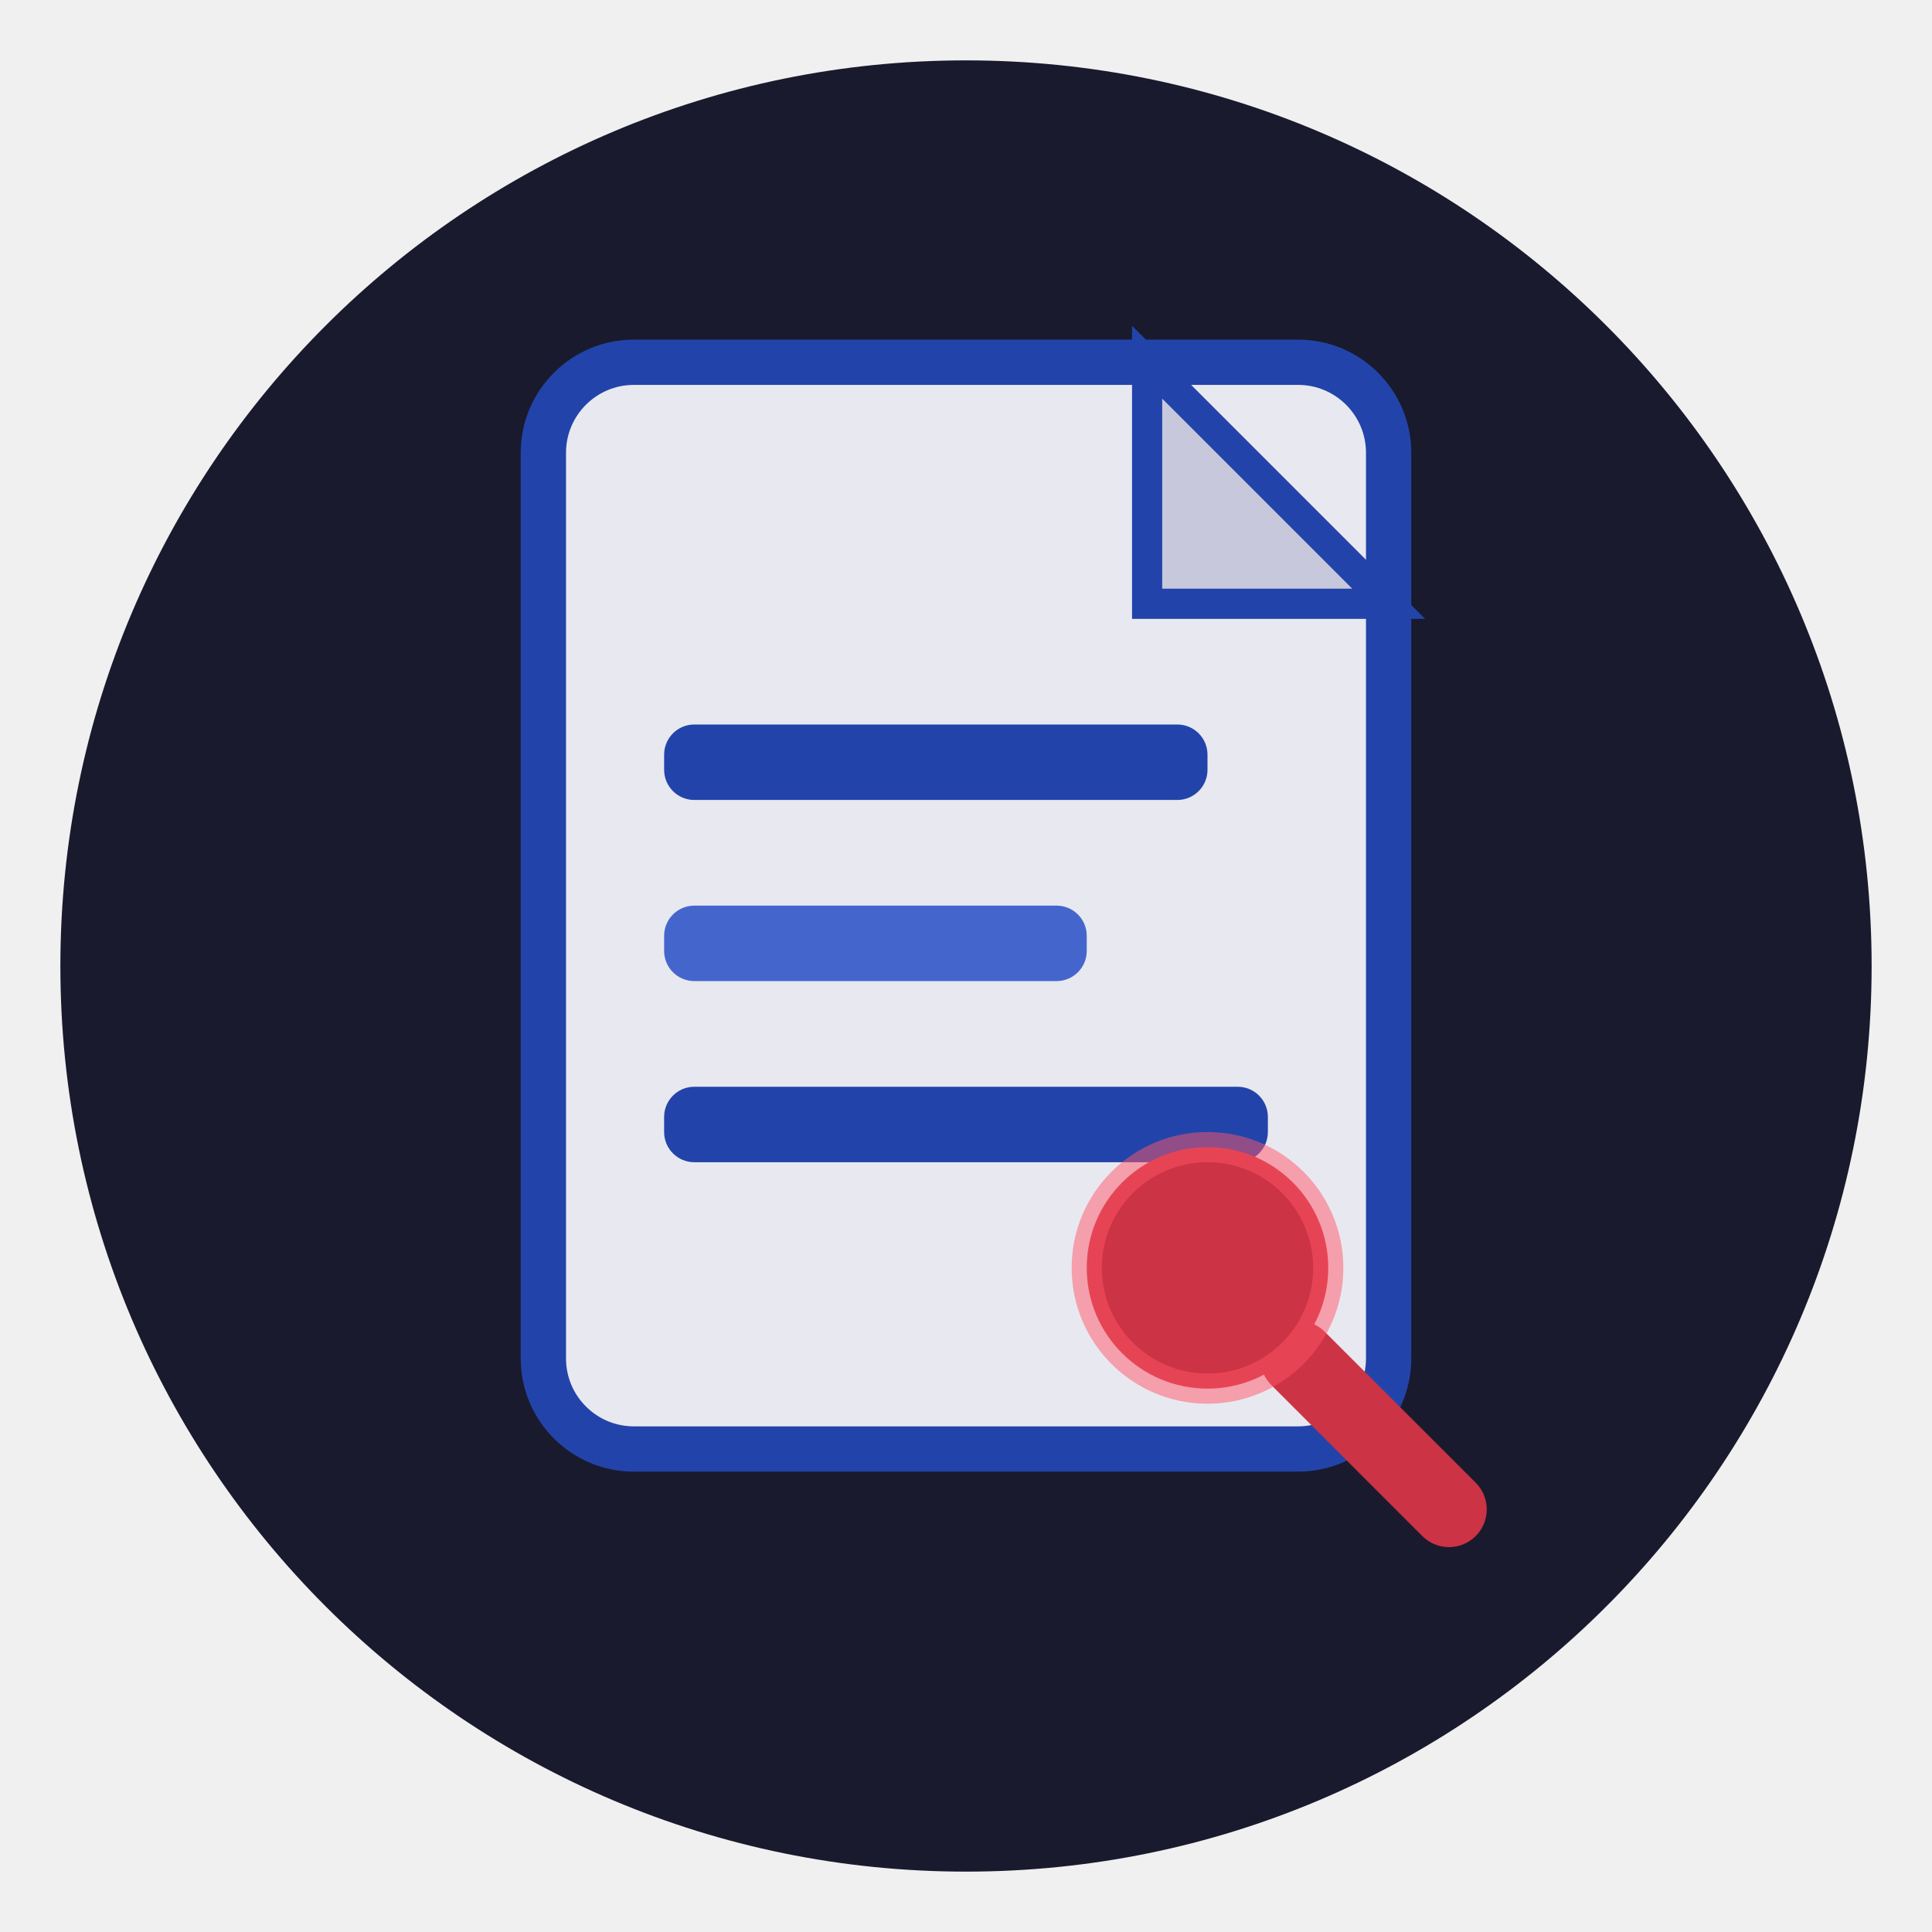
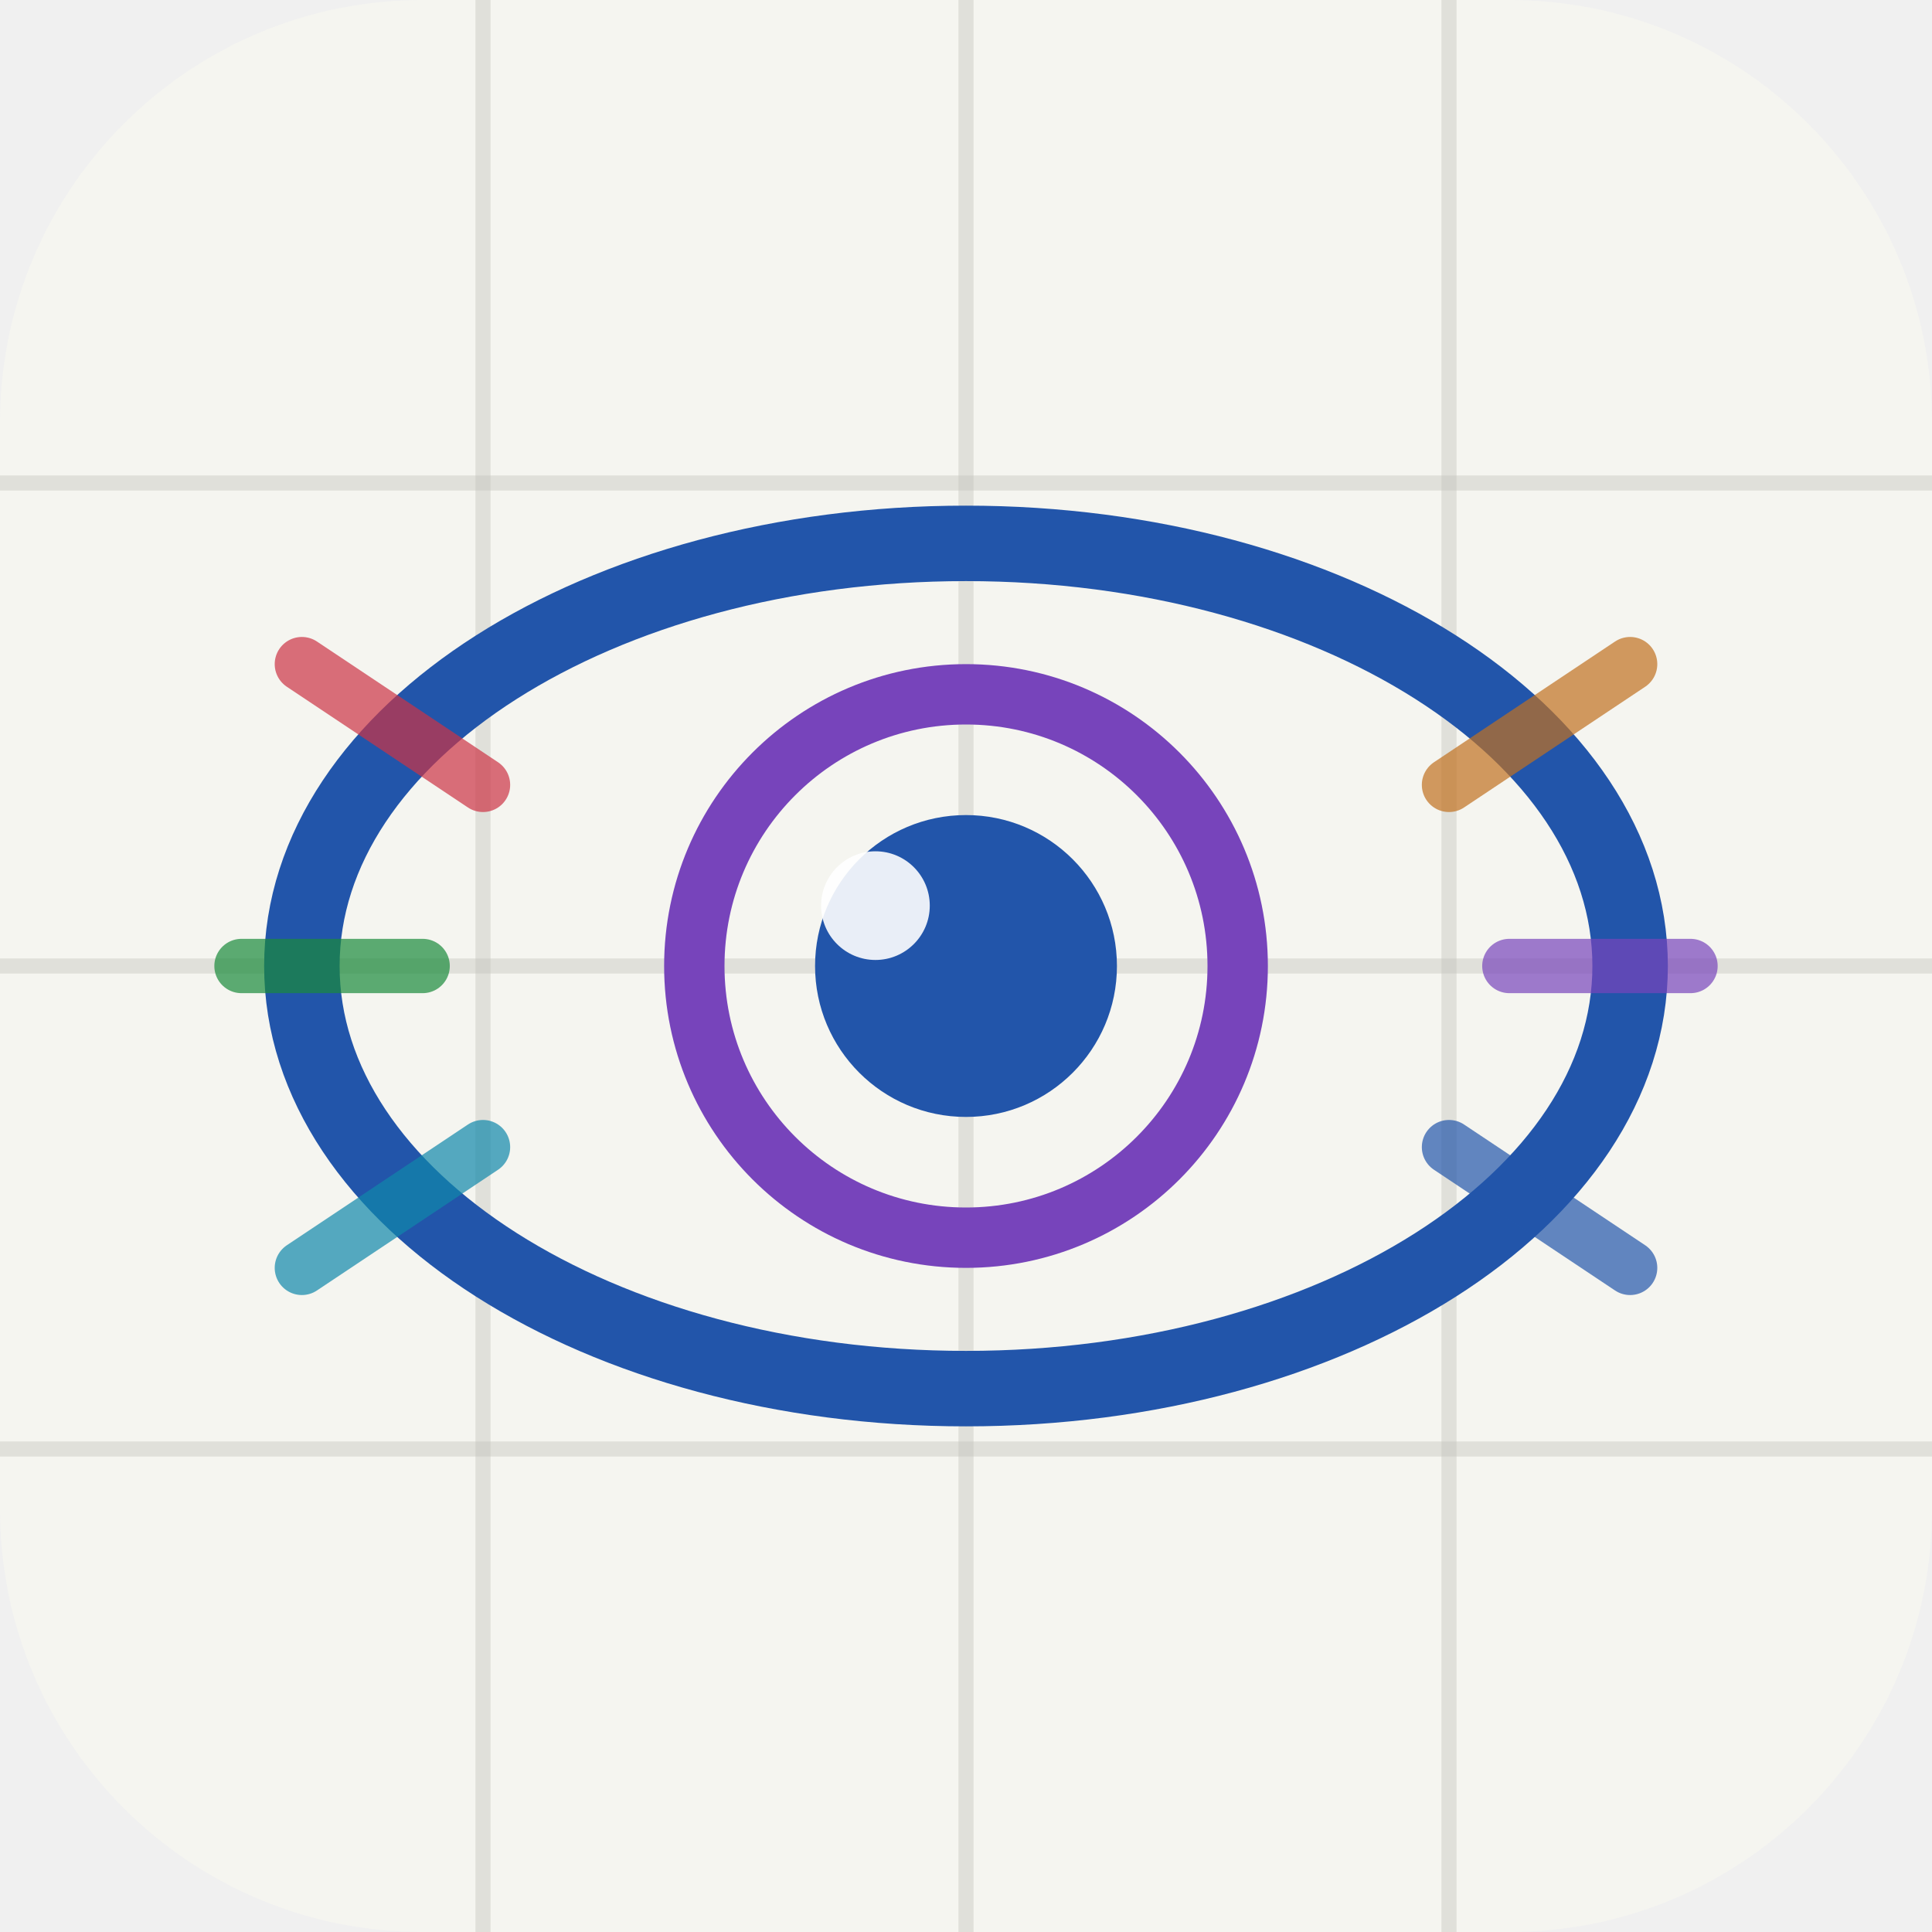
<svg xmlns="http://www.w3.org/2000/svg" viewBox="0 0 64 64">
-   <circle cx="32" cy="32" r="30" fill="#1a1a2e" />
-   <rect x="18" y="12" width="28" height="36" rx="3" fill="#e8e8f0" stroke="#2244aa" stroke-width="1.5" />
-   <path d="M38 12 L46 20 L38 20 Z" fill="#c8c8dc" stroke="#2244aa" stroke-width="1" />
-   <rect x="22" y="24" width="18" height="2.5" rx="1" fill="#2244aa" />
-   <rect x="22" y="30" width="14" height="2.5" rx="1" fill="#4466cc" />
-   <rect x="22" y="36" width="20" height="2.5" rx="1" fill="#2244aa" />
-   <circle cx="40" cy="42" r="4" fill="#cc3344" />
-   <line x1="43" y1="45" x2="48" y2="50" stroke="#cc3344" stroke-width="2.5" stroke-linecap="round" />
-   <circle cx="40" cy="42" r="4" fill="none" stroke="#ff5566" stroke-width="1" opacity="0.5" />
+   <rect width="64" height="64" rx="14" fill="#f5f5f0" />
+   <line x1="0" y1="16" x2="64" y2="16" stroke="#c0c0b8" stroke-width="0.5" opacity="0.4" />
+   <line x1="0" y1="32" x2="64" y2="32" stroke="#c0c0b8" stroke-width="0.5" opacity="0.4" />
+   <line x1="0" y1="48" x2="64" y2="48" stroke="#c0c0b8" stroke-width="0.5" opacity="0.4" />
+   <line x1="16" y1="0" x2="16" y2="64" stroke="#c0c0b8" stroke-width="0.5" opacity="0.4" />
+   <line x1="32" y1="0" x2="32" y2="64" stroke="#c0c0b8" stroke-width="0.5" opacity="0.4" />
+   <line x1="48" y1="0" x2="48" y2="64" stroke="#c0c0b8" stroke-width="0.5" opacity="0.4" />
+   <ellipse cx="32" cy="32" rx="22" ry="14" fill="none" stroke="#2255aa" stroke-width="2.5" />
+   <circle cx="32" cy="32" r="9" fill="none" stroke="#7744bb" stroke-width="2" />
+   <circle cx="32" cy="32" r="5" fill="#2255aa" />
+   <circle cx="29" cy="30" r="1.8" fill="#fff" opacity="0.9" />
+   <line x1="10" y1="22" x2="16" y2="26" stroke="#cc3344" stroke-width="1.8" stroke-linecap="round" opacity="0.7" />
+   <line x1="8" y1="32" x2="14" y2="32" stroke="#1a8a3a" stroke-width="1.8" stroke-linecap="round" opacity="0.7" />
+   <line x1="10" y1="42" x2="16" y2="38" stroke="#1088aa" stroke-width="1.8" stroke-linecap="round" opacity="0.7" />
+   <line x1="48" y1="26" x2="54" y2="22" stroke="#c07020" stroke-width="1.8" stroke-linecap="round" opacity="0.7" />
+   <line x1="50" y1="32" x2="56" y2="32" stroke="#7744bb" stroke-width="1.8" stroke-linecap="round" opacity="0.7" />
+   <line x1="48" y1="38" x2="54" y2="42" stroke="#2255aa" stroke-width="1.8" stroke-linecap="round" opacity="0.7" />
</svg>
